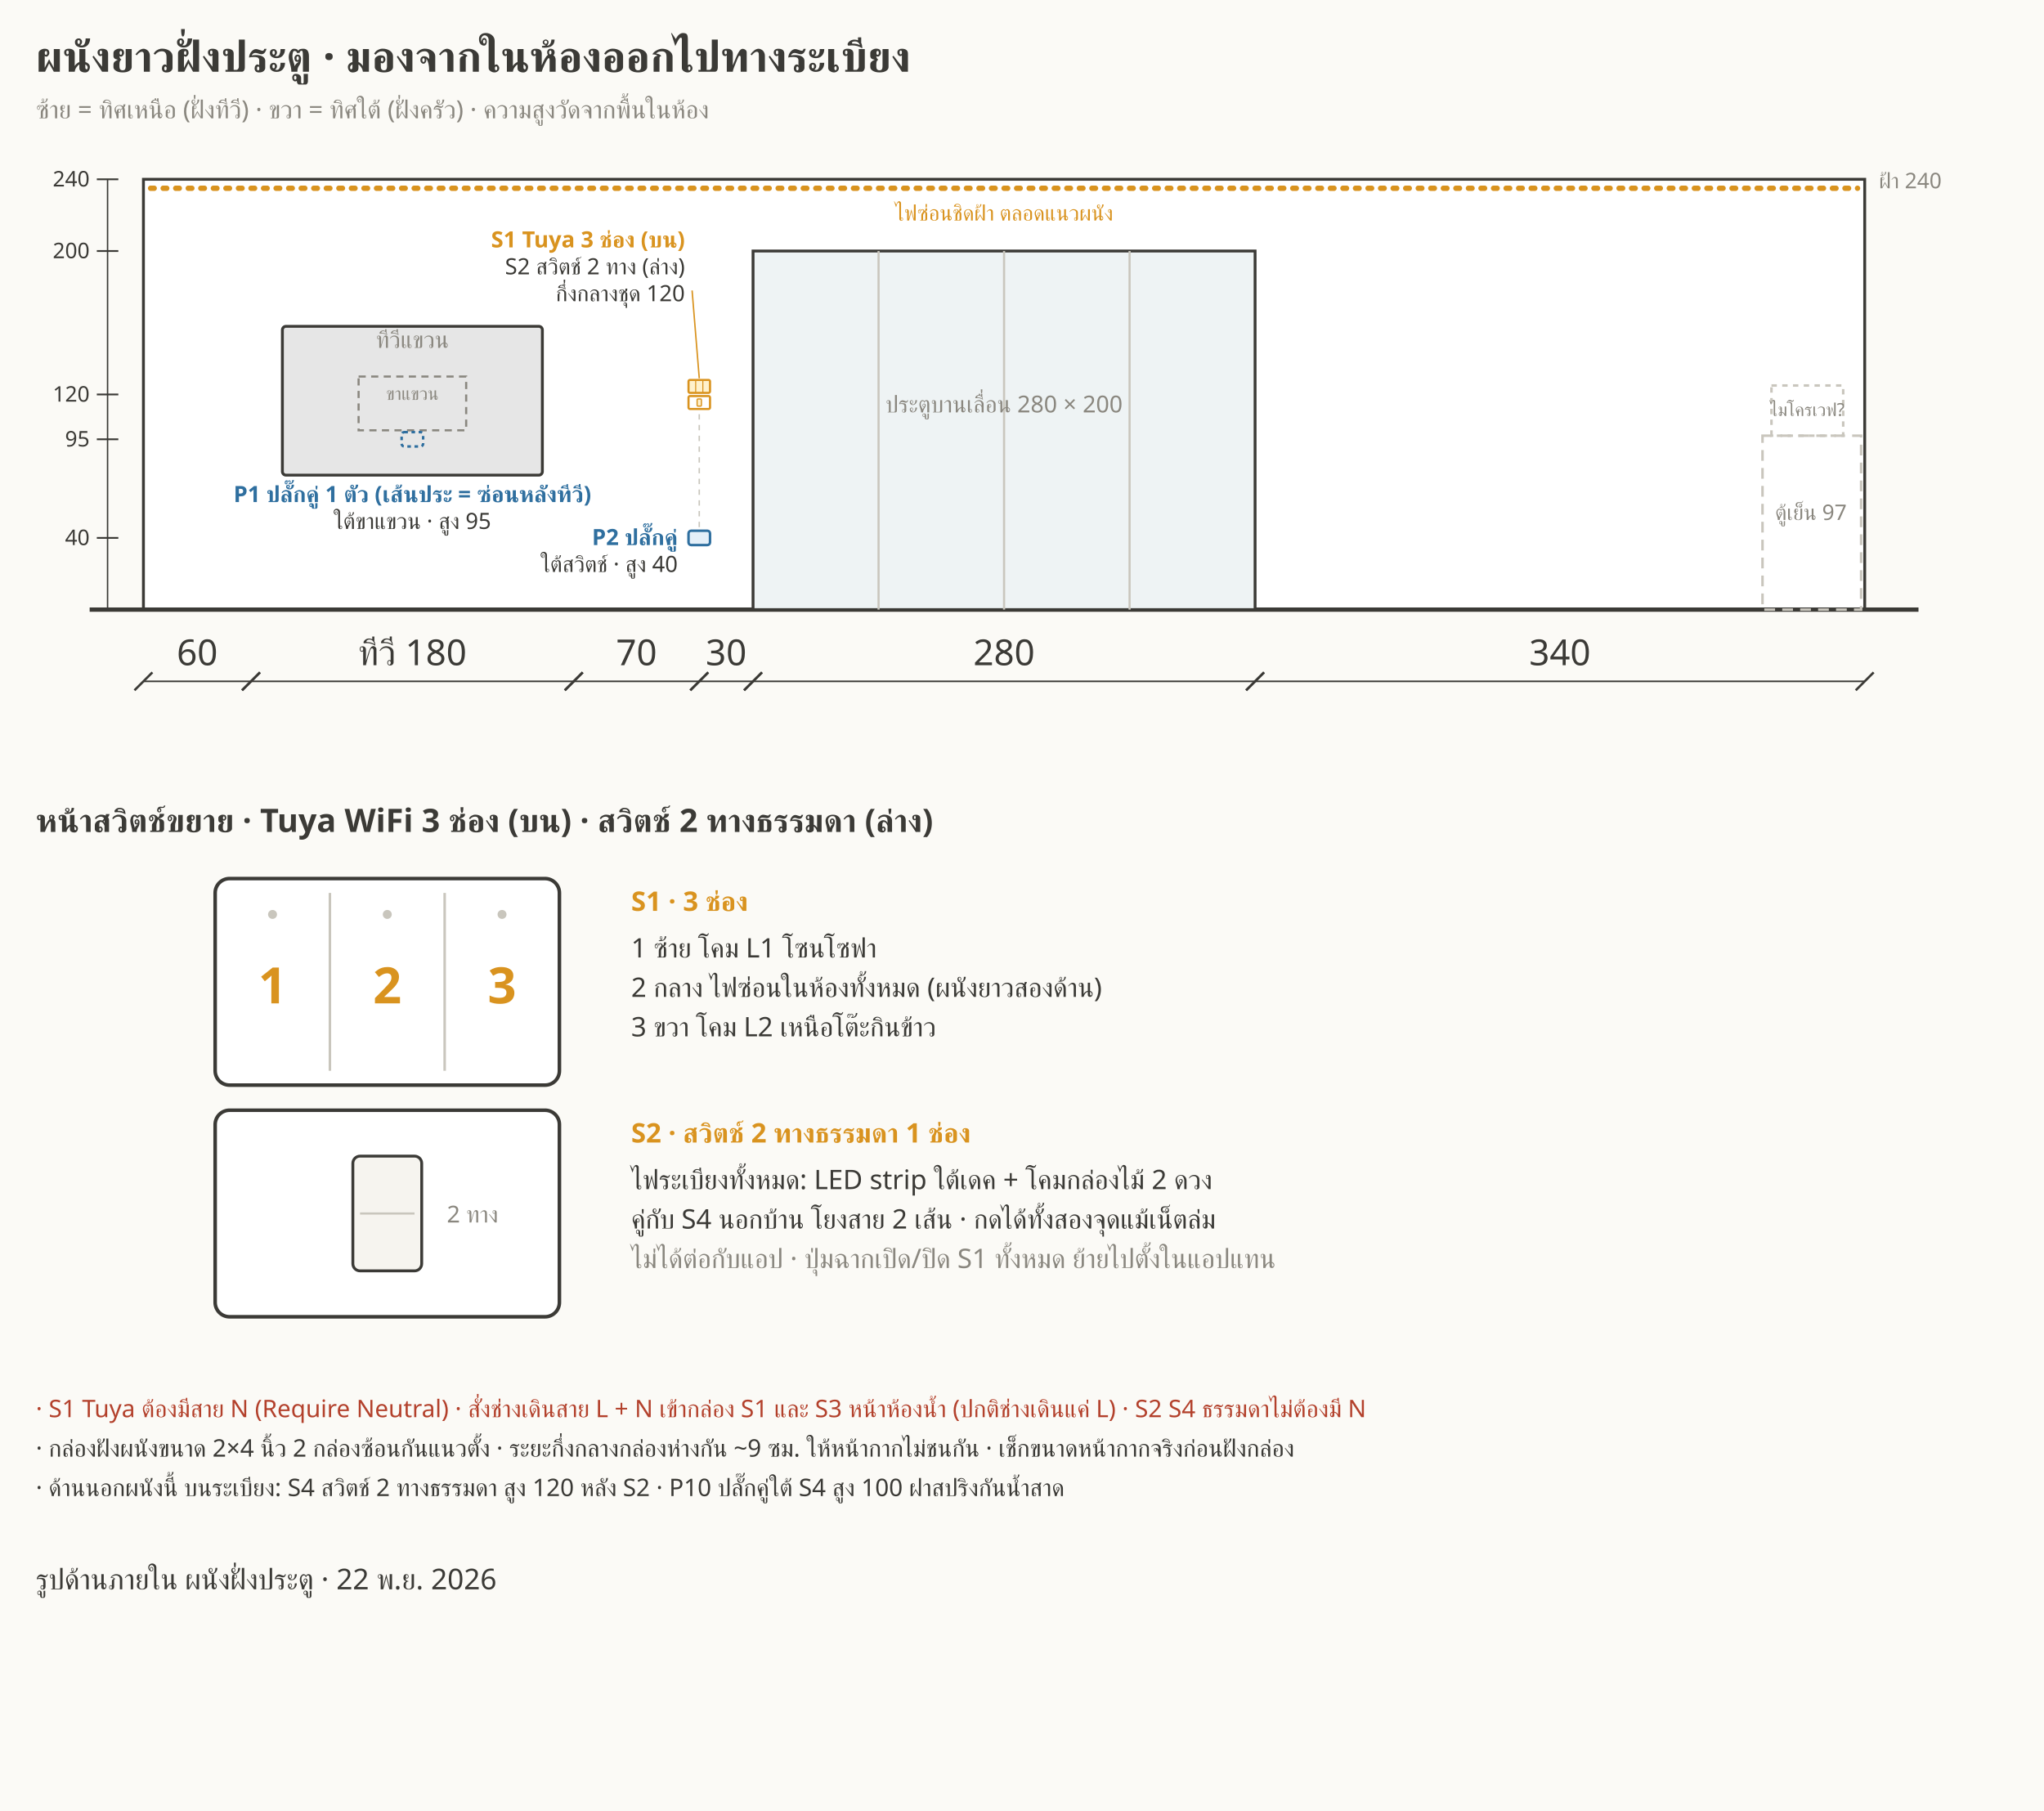
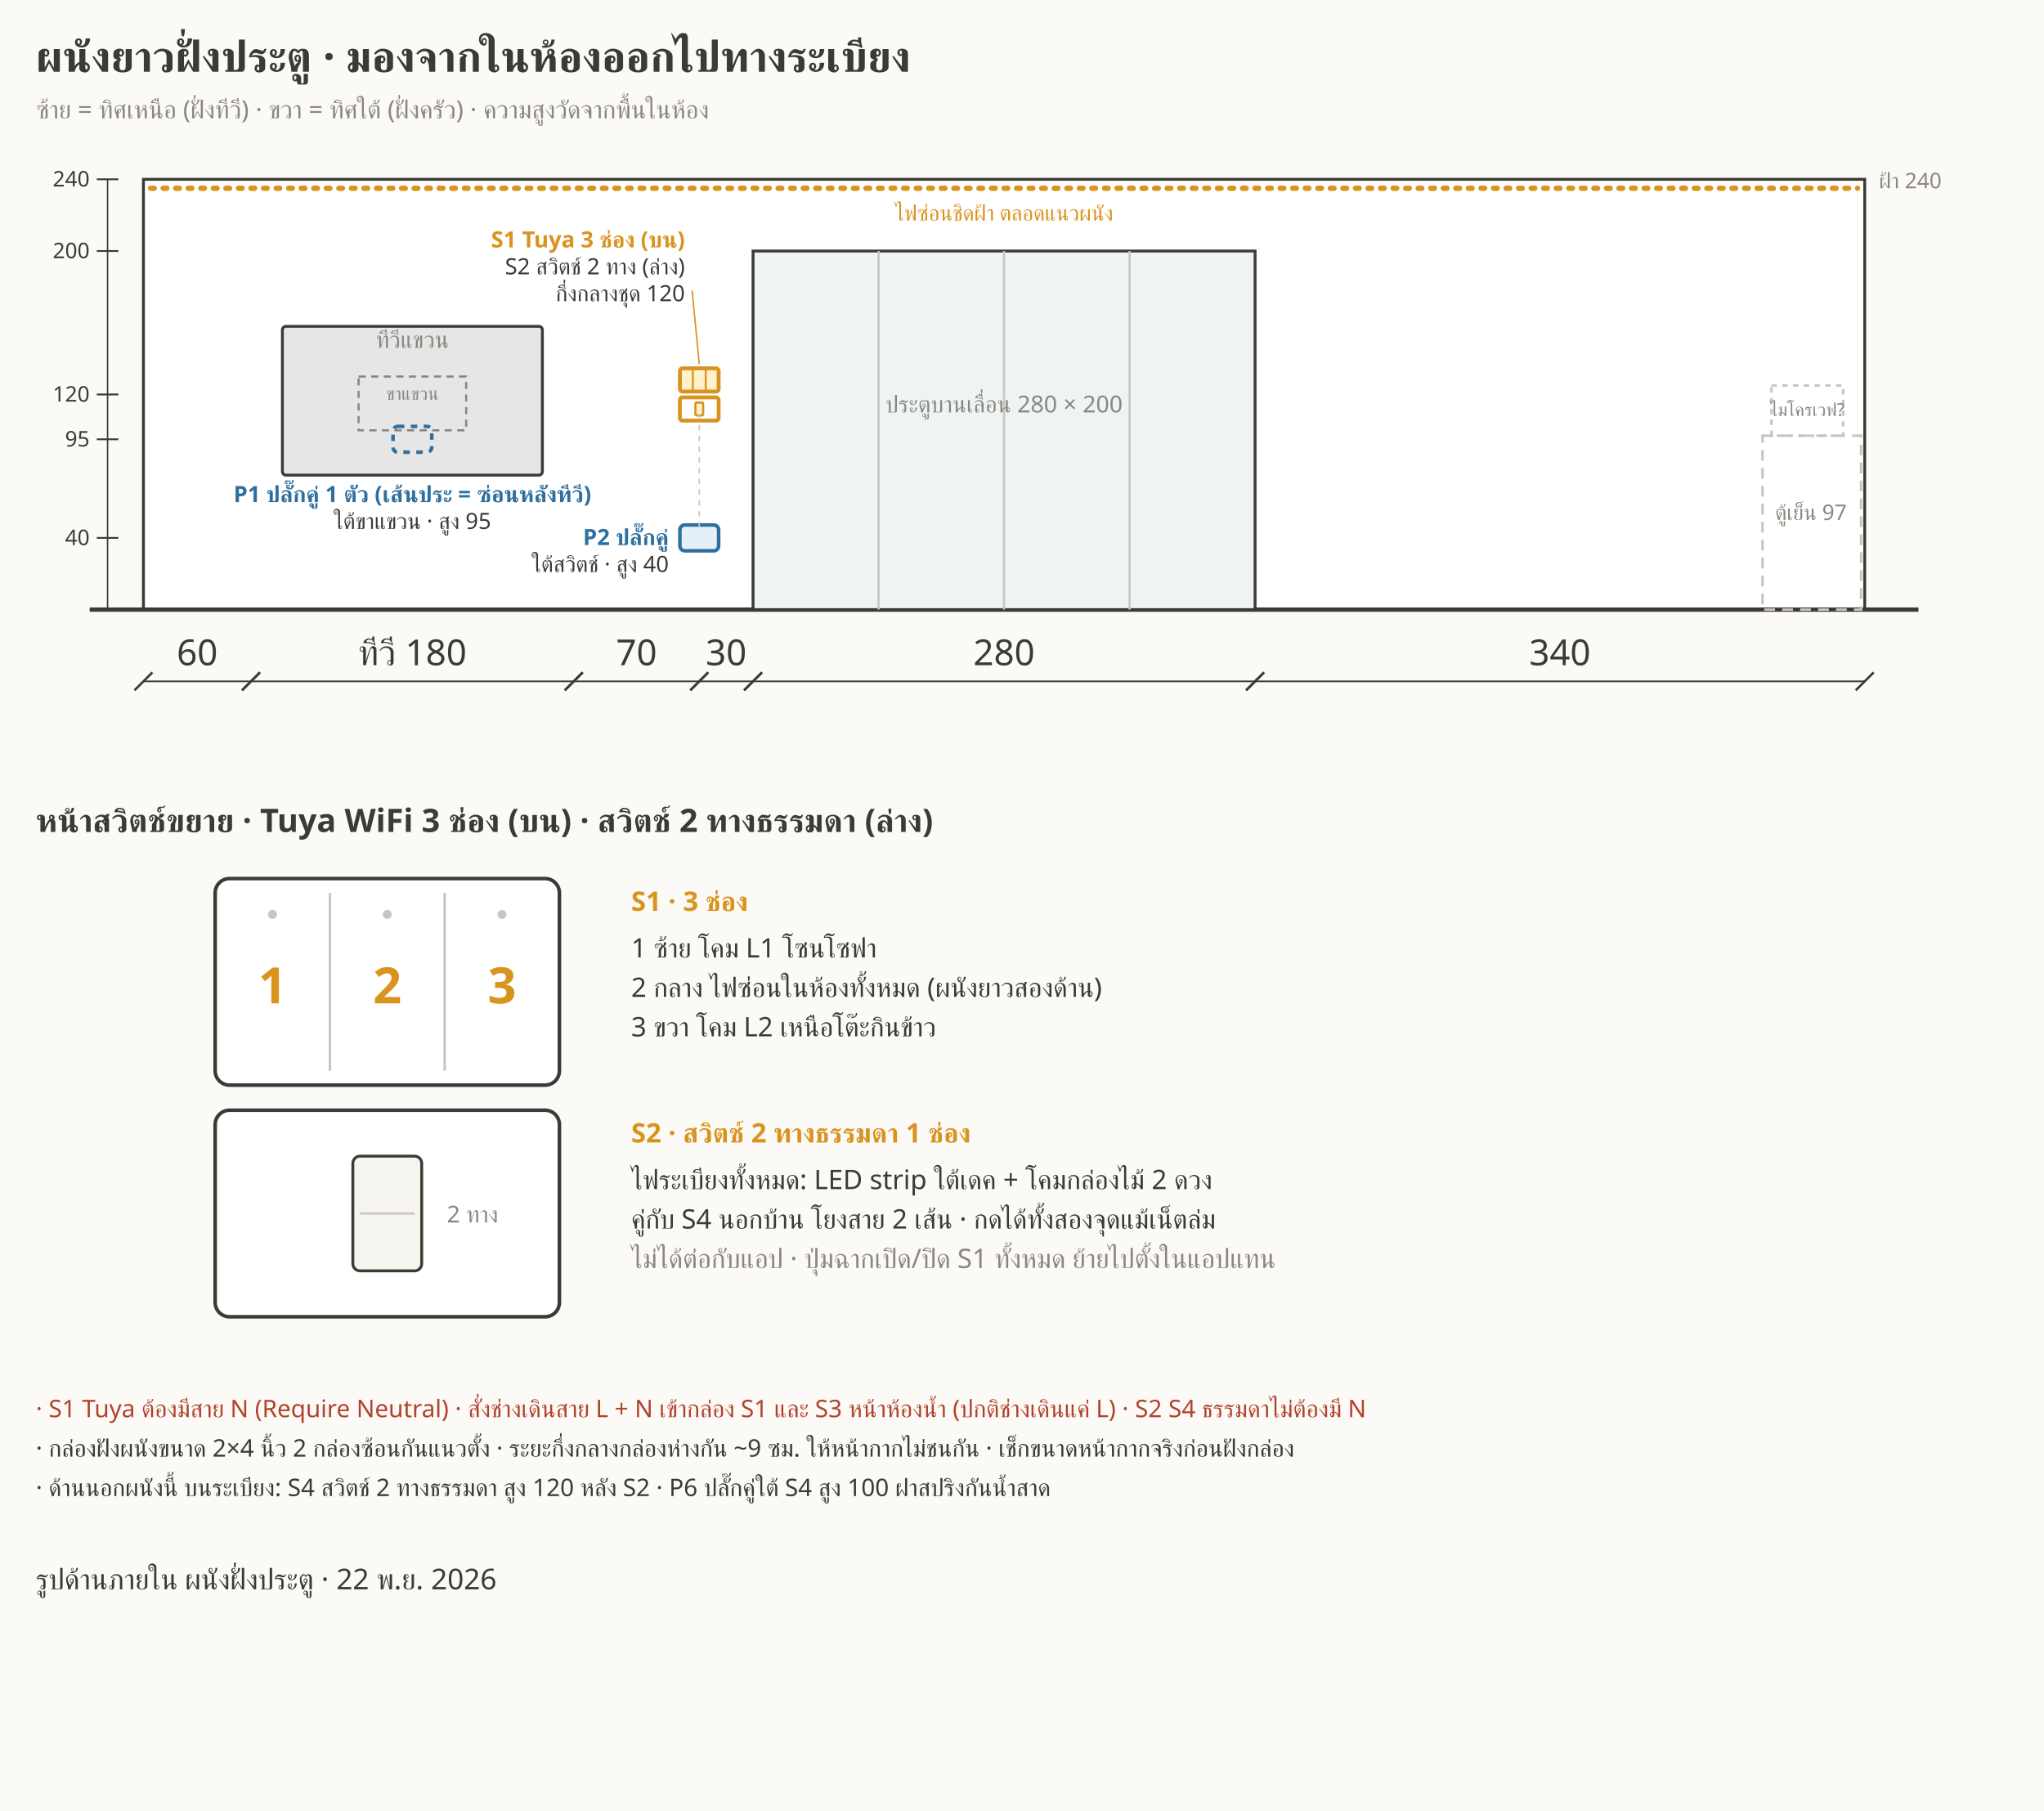
<svg xmlns="http://www.w3.org/2000/svg" viewBox="-80 -340 1140 1010" width="1140" height="1010" font-family="Leelawadee UI, Tahoma, sans-serif">
  <defs />
  <rect x="-80" y="-340" width="1140" height="1010" fill="#fbfaf6" />
  <text x="-60" y="-300" font-size="24" font-weight="600" text-anchor="start" fill="#3b3a36">ผนังยาวฝั่งประตู · มองจากในห้องออกไปทางระเบียง</text>
  <text x="-60" y="-274" font-size="14" font-weight="400" text-anchor="start" fill="#8a877f">ซ้าย = ทิศเหนือ (ฝั่งทีวี) · ขวา = ทิศใต้ (ฝั่งครัว) · ความสูงวัดจากพื้นในห้อง</text>
  <rect x="0" y="-240" width="960" height="240" fill="#ffffff" stroke="#3b3a36" stroke-width="1.6" />
  <line x1="-30" y1="0" x2="990" y2="0" stroke="#3b3a36" stroke-width="2.4" />
  <text x="968" y="-235" font-size="12" font-weight="400" text-anchor="start" fill="#8a877f">ฝ้า 240</text>
  <line x1="4" y1="-235" x2="956" y2="-235" stroke="#d9931f" stroke-width="3" stroke-dasharray="2 5" stroke-linecap="round" />
  <text x="480" y="-217" font-size="12" font-weight="400" text-anchor="middle" fill="#d9931f">ไฟซ่อนชิดฝ้า ตลอดแนวผนัง</text>
  <rect x="340" y="-200" width="280" height="200" fill="#eef3f4" stroke="#3b3a36" stroke-width="1.6" />
  <line x1="410" y1="-200" x2="410" y2="0" stroke="#c9c6bd" stroke-width="1.2" />
  <line x1="480" y1="-200" x2="480" y2="0" stroke="#c9c6bd" stroke-width="1.2" />
  <line x1="550" y1="-200" x2="550" y2="0" stroke="#c9c6bd" stroke-width="1.2" />
  <text x="480" y="-110" font-size="13" font-weight="400" text-anchor="middle" fill="#8a877f">ประตูบานเลื่อน 280 × 200</text>
  <rect x="903" y="-97" width="55" height="97" fill="none" stroke="#c9c6bd" stroke-width="1.4" stroke-dasharray="6 4" />
  <text x="930" y="-50" font-size="12" font-weight="400" text-anchor="middle" fill="#8a877f">ตู้เย็น 97</text>
  <rect x="908" y="-125" width="40" height="28" fill="none" stroke="#c9c6bd" stroke-width="1.4" stroke-dasharray="3 3" />
  <text x="928" y="-108" font-size="10" font-weight="400" text-anchor="middle" fill="#8a877f">ไมโครเวฟ?</text>
  <rect x="77.5" y="-158" width="145" height="83" rx="2" fill="#2f2e2b" fill-opacity="0.12" stroke="#3b3a36" stroke-width="1.6" />
  <text x="150" y="-146" font-size="13" font-weight="400" text-anchor="middle" fill="#8a877f">ทีวีแขวน</text>
  <rect x="120" y="-130" width="60" height="30" fill="none" stroke="#8a877f" stroke-width="1.2" stroke-dasharray="4 3" />
  <text x="150" y="-117" font-size="10" font-weight="400" text-anchor="middle" fill="#8a877f">ขาแขวน</text>
-   <rect x="144" y="-99" width="12" height="8" rx="1.5" fill="none" stroke="#2f6f9f" stroke-width="1.4" stroke-dasharray="2 2" />
+   <g transform="translate(150 -95) scale(1.8) translate(-150 95)">
+     <rect x="144" y="-99" width="12" height="8" rx="1.5" fill="none" stroke="#2f6f9f" stroke-width="1.1" stroke-dasharray="2 2" />
+   </g>
  <text x="150" y="-60" font-size="12.5" font-weight="600" text-anchor="middle" fill="#2f6f9f">P1 ปลั๊กคู่ 1 ตัว (เส้นประ = ซ่อนหลังทีวี)</text>
  <text x="150" y="-45" font-size="12.5" font-weight="400" text-anchor="middle" fill="#3b3a36">ใต้ขาแขวน · สูง 95</text>
-   <rect x="304" y="-128.1" width="12" height="7.2" rx="0.8" fill="#fff1cc" stroke="#d9931f" stroke-width="1.2" />
-   <line x1="308" y1="-128.1" x2="308" y2="-120.9" stroke="#d9931f" stroke-width="0.6" />
-   <line x1="312" y1="-128.1" x2="312" y2="-120.9" stroke="#d9931f" stroke-width="0.6" />
-   <rect x="304" y="-119.1" width="12" height="7.2" rx="0.8" fill="#fff" stroke="#d9931f" stroke-width="1.2" />
-   <rect x="308.8" y="-117.5" width="2.4" height="4" rx="0.4" fill="#fff1cc" stroke="#d9931f" stroke-width="0.7" />
-   <line x1="310" y1="-129" x2="306" y2="-178" stroke="#d9931f" stroke-width="0.8" />
+   <g transform="translate(310 -120) scale(1.8) translate(-310 120)">
+     <rect x="304" y="-128.1" width="12" height="7.2" rx="0.8" fill="#fff1cc" stroke="#d9931f" stroke-width="1.2" />
+     <line x1="308" y1="-128.1" x2="308" y2="-120.9" stroke="#d9931f" stroke-width="0.6" />
+     <line x1="312" y1="-128.1" x2="312" y2="-120.9" stroke="#d9931f" stroke-width="0.6" />
+     <rect x="304" y="-119.1" width="12" height="7.2" rx="0.8" fill="#fff" stroke="#d9931f" stroke-width="1.2" />
+     <rect x="308.8" y="-117.5" width="2.4" height="4" rx="0.4" fill="#fff1cc" stroke="#d9931f" stroke-width="0.7" />
+   </g>
+   <line x1="310" y1="-137" x2="306" y2="-178" stroke="#d9931f" stroke-width="0.8" />
  <text x="302" y="-202" font-size="12.5" font-weight="600" text-anchor="end" fill="#d9931f">S1 Tuya 3 ช่อง (บน)</text>
  <text x="302" y="-187" font-size="12.5" font-weight="400" text-anchor="end" fill="#3b3a36">S2 สวิตช์ 2 ทาง (ล่าง)</text>
  <text x="302" y="-172" font-size="12.5" font-weight="400" text-anchor="end" fill="#3b3a36">กึ่งกลางชุด 120</text>
-   <rect x="304" y="-44" width="12" height="8" rx="1.5" fill="#e4eff8" stroke="#2f6f9f" stroke-width="1.4" />
+   <g transform="translate(310 -40) scale(1.8) translate(-310 40)">
+     <rect x="304" y="-44" width="12" height="8" rx="1.5" fill="#e4eff8" stroke="#2f6f9f" stroke-width="1.1" />
+   </g>
  <line x1="310" y1="-46" x2="310" y2="-110" stroke="#c9c6bd" stroke-width="0.8" stroke-dasharray="3 3" />
-   <text x="298" y="-36" font-size="12.5" font-weight="600" text-anchor="end" fill="#2f6f9f">P2 ปลั๊กคู่</text>
-   <text x="298" y="-21" font-size="12.5" font-weight="400" text-anchor="end" fill="#3b3a36">ใต้สวิตช์ · สูง 40</text>
+   <text x="293" y="-36" font-size="12.5" font-weight="600" text-anchor="end" fill="#2f6f9f">P2 ปลั๊กคู่</text>
+   <text x="293" y="-21" font-size="12.5" font-weight="400" text-anchor="end" fill="#3b3a36">ใต้สวิตช์ · สูง 40</text>
  <line x1="-26" y1="-40" x2="-14" y2="-40" stroke="#3b3a36" stroke-width="1" />
  <text x="-30" y="-36" font-size="12" font-weight="400" text-anchor="end" fill="#3b3a36">40</text>
  <line x1="-26" y1="-95" x2="-14" y2="-95" stroke="#3b3a36" stroke-width="1" />
  <text x="-30" y="-91" font-size="12" font-weight="400" text-anchor="end" fill="#3b3a36">95</text>
  <line x1="-26" y1="-120" x2="-14" y2="-120" stroke="#3b3a36" stroke-width="1" />
  <text x="-30" y="-116" font-size="12" font-weight="400" text-anchor="end" fill="#3b3a36">120</text>
  <line x1="-26" y1="-200" x2="-14" y2="-200" stroke="#3b3a36" stroke-width="1" />
  <text x="-30" y="-196" font-size="12" font-weight="400" text-anchor="end" fill="#3b3a36">200</text>
  <line x1="-26" y1="-240" x2="-14" y2="-240" stroke="#3b3a36" stroke-width="1" />
  <text x="-30" y="-236" font-size="12" font-weight="400" text-anchor="end" fill="#3b3a36">240</text>
  <line x1="-20" y1="0" x2="-20" y2="-240" stroke="#3b3a36" stroke-width="0.8" />
  <g>
    <line x1="0" y1="40" x2="60" y2="40" stroke="#3b3a36" stroke-width="0.9" />
    <line x1="-5" y1="45" x2="5" y2="35" stroke="#3b3a36" stroke-width="1.3" />
    <line x1="55" y1="45" x2="65" y2="35" stroke="#3b3a36" stroke-width="1.3" />
    <text x="30" y="31" font-size="20" font-weight="500" text-anchor="middle" fill="#3b3a36">60</text>
  </g>
  <g>
    <line x1="60" y1="40" x2="240" y2="40" stroke="#3b3a36" stroke-width="0.9" />
    <line x1="55" y1="45" x2="65" y2="35" stroke="#3b3a36" stroke-width="1.3" />
    <line x1="235" y1="45" x2="245" y2="35" stroke="#3b3a36" stroke-width="1.3" />
    <text x="150" y="31" font-size="20" font-weight="500" text-anchor="middle" fill="#3b3a36">ทีวี 180</text>
  </g>
  <g>
    <line x1="240" y1="40" x2="310" y2="40" stroke="#3b3a36" stroke-width="0.9" />
    <line x1="235" y1="45" x2="245" y2="35" stroke="#3b3a36" stroke-width="1.3" />
    <line x1="305" y1="45" x2="315" y2="35" stroke="#3b3a36" stroke-width="1.3" />
    <text x="275" y="31" font-size="20" font-weight="500" text-anchor="middle" fill="#3b3a36">70</text>
  </g>
  <g>
    <line x1="310" y1="40" x2="340" y2="40" stroke="#3b3a36" stroke-width="0.9" />
    <line x1="305" y1="45" x2="315" y2="35" stroke="#3b3a36" stroke-width="1.3" />
    <line x1="335" y1="45" x2="345" y2="35" stroke="#3b3a36" stroke-width="1.3" />
    <text x="325" y="31" font-size="20" font-weight="500" text-anchor="middle" fill="#3b3a36">30</text>
  </g>
  <g>
    <line x1="340" y1="40" x2="620" y2="40" stroke="#3b3a36" stroke-width="0.9" />
    <line x1="335" y1="45" x2="345" y2="35" stroke="#3b3a36" stroke-width="1.3" />
    <line x1="615" y1="45" x2="625" y2="35" stroke="#3b3a36" stroke-width="1.3" />
    <text x="480" y="31" font-size="20" font-weight="500" text-anchor="middle" fill="#3b3a36">280</text>
  </g>
  <g>
    <line x1="620" y1="40" x2="960" y2="40" stroke="#3b3a36" stroke-width="0.9" />
    <line x1="615" y1="45" x2="625" y2="35" stroke="#3b3a36" stroke-width="1.3" />
    <line x1="955" y1="45" x2="965" y2="35" stroke="#3b3a36" stroke-width="1.3" />
    <text x="790" y="31" font-size="20" font-weight="500" text-anchor="middle" fill="#3b3a36">340</text>
  </g>
  <text x="-60" y="124" font-size="18" font-weight="600" text-anchor="start" fill="#3b3a36">หน้าสวิตช์ขยาย · Tuya WiFi 3 ช่อง (บน) · สวิตช์ 2 ทางธรรมดา (ล่าง)</text>
  <rect x="40" y="150" width="192" height="115.2" rx="8" fill="#fff" stroke="#3b3a36" stroke-width="2" />
  <circle cx="72" cy="170" r="2.5" fill="#c9c6bd" />
  <text x="72" y="219.6" font-size="28" font-weight="700" text-anchor="middle" fill="#d9931f">1</text>
  <line x1="104" y1="158" x2="104" y2="257.2" stroke="#c9c6bd" stroke-width="1.4" />
  <circle cx="136" cy="170" r="2.5" fill="#c9c6bd" />
  <text x="136" y="219.6" font-size="28" font-weight="700" text-anchor="middle" fill="#d9931f">2</text>
  <line x1="168" y1="158" x2="168" y2="257.2" stroke="#c9c6bd" stroke-width="1.4" />
  <circle cx="200" cy="170" r="2.5" fill="#c9c6bd" />
  <text x="200" y="219.6" font-size="28" font-weight="700" text-anchor="middle" fill="#d9931f">3</text>
  <rect x="40" y="279.2" width="192" height="115.2" rx="8" fill="#fff" stroke="#3b3a36" stroke-width="2" />
  <rect x="116.8" y="304.8" width="38.4" height="64" rx="4" fill="#f6f4ef" stroke="#3b3a36" stroke-width="1.6" />
  <line x1="120.8" y1="336.8" x2="151.2" y2="336.8" stroke="#c9c6bd" stroke-width="1.2" />
  <text x="169.2" y="341.8" font-size="13" font-weight="400" text-anchor="start" fill="#8a877f">2 ทาง</text>
  <text x="272" y="168" font-size="15" font-weight="600" text-anchor="start" fill="#d9931f">S1 · 3 ช่อง</text>
  <text x="272" y="194" font-size="15" font-weight="400" text-anchor="start" fill="#3b3a36">1 ซ้าย   โคม L1 โซนโซฟา</text>
  <text x="272" y="216" font-size="15" font-weight="400" text-anchor="start" fill="#3b3a36">2 กลาง   ไฟซ่อนในห้องทั้งหมด (ผนังยาวสองด้าน)</text>
  <text x="272" y="238" font-size="15" font-weight="400" text-anchor="start" fill="#3b3a36">3 ขวา    โคม L2 เหนือโต๊ะกินข้าว</text>
  <text x="272" y="297.2" font-size="15" font-weight="600" text-anchor="start" fill="#d9931f">S2 · สวิตช์ 2 ทางธรรมดา 1 ช่อง</text>
  <text x="272" y="323.2" font-size="15" font-weight="400" text-anchor="start" fill="#3b3a36">ไฟระเบียงทั้งหมด: LED strip ใต้เดค + โคมกล่องไม้ 2 ดวง</text>
  <text x="272" y="345.2" font-size="15" font-weight="400" text-anchor="start" fill="#3b3a36">คู่กับ S4 นอกบ้าน โยงสาย 2 เส้น · กดได้ทั้งสองจุดแม้เน็ตล่ม</text>
  <text x="272" y="367.2" font-size="15" font-weight="400" text-anchor="start" fill="#8a877f">ไม่ได้ต่อกับแอป · ปุ่มฉากเปิด/ปิด S1 ทั้งหมด ย้ายไปตั้งในแอปแทน</text>
  <text x="-60" y="450.4" font-size="13.5" font-weight="400" text-anchor="start" fill="#b3412c">· S1 Tuya ต้องมีสาย N (Require Neutral) · สั่งช่างเดินสาย L + N เข้ากล่อง S1 และ S3 หน้าห้องน้ำ (ปกติช่างเดินแค่ L) · S2 S4 ธรรมดาไม่ต้องมี N</text>
  <text x="-60" y="472.4" font-size="13.5" font-weight="400" text-anchor="start" fill="#3b3a36">· กล่องฝังผนังขนาด 2×4 นิ้ว 2 กล่องซ้อนกันแนวตั้ง · ระยะกึ่งกลางกล่องห่างกัน ~9 ซม. ให้หน้ากากไม่ชนกัน · เช็กขนาดหน้ากากจริงก่อนฝังกล่อง</text>
-   <text x="-60" y="494.4" font-size="13.5" font-weight="400" text-anchor="start" fill="#3b3a36">· ด้านนอกผนังนี้ บนระเบียง: S4 สวิตช์ 2 ทางธรรมดา สูง 120 หลัง S2 · P10 ปลั๊กคู่ใต้ S4 สูง 100 ฝาสปริงกันน้ำสาด</text>
+   <text x="-60" y="494.4" font-size="13.5" font-weight="400" text-anchor="start" fill="#3b3a36">· ด้านนอกผนังนี้ บนระเบียง: S4 สวิตช์ 2 ทางธรรมดา สูง 120 หลัง S2 · P6 ปลั๊กคู่ใต้ S4 สูง 100 ฝาสปริงกันน้ำสาด</text>
  <text x="-60" y="546.4" font-size="16" font-weight="400" text-anchor="start" fill="#3b3a36">รูปด้านภายใน ผนังฝั่งประตู · 22 พ.ย. 2026</text>
</svg>
